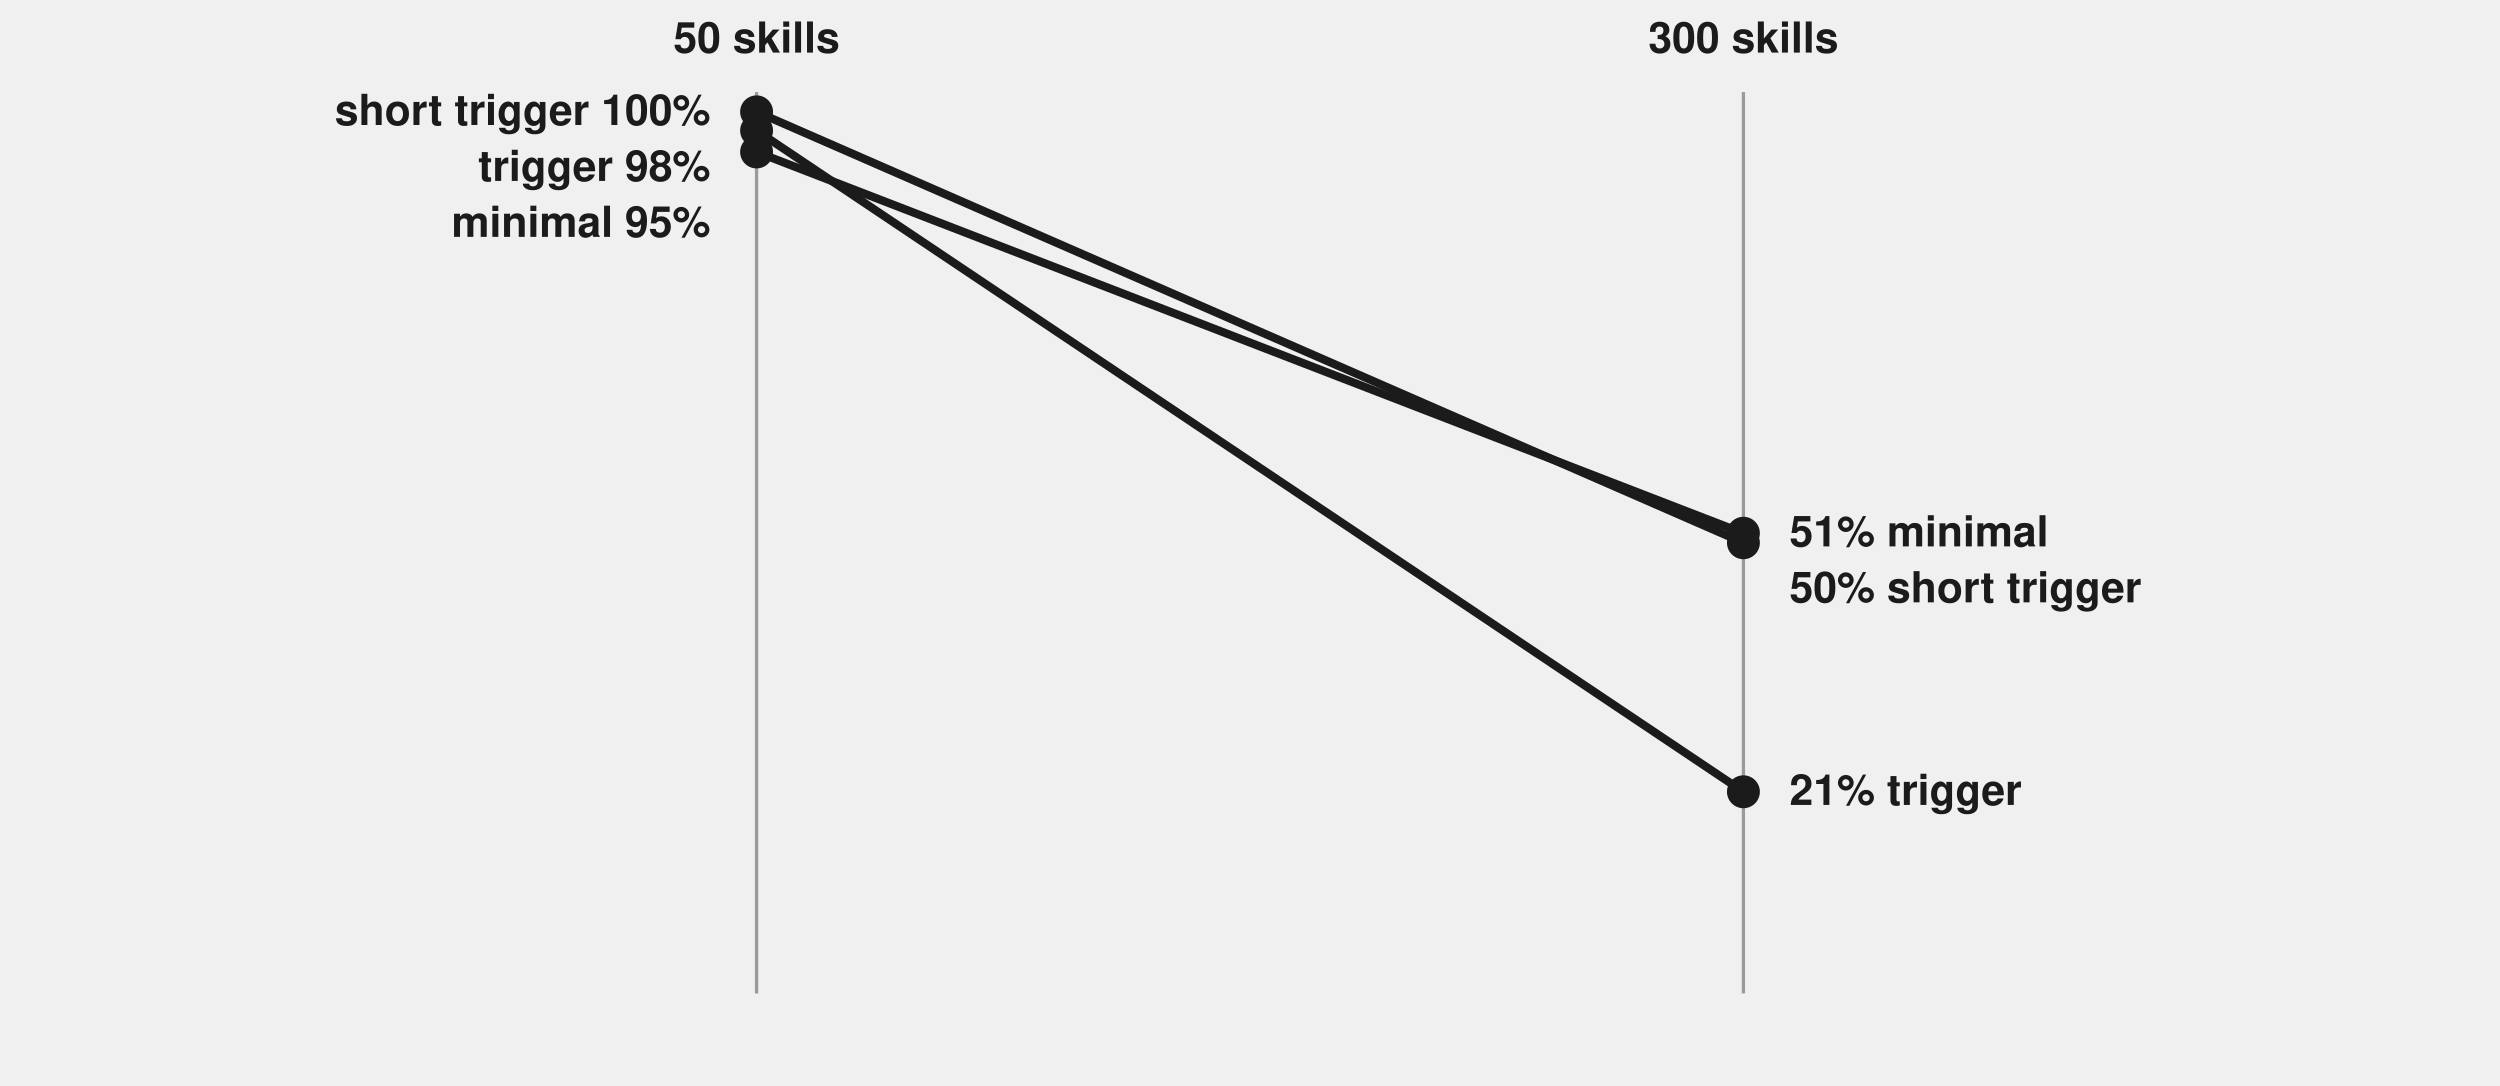
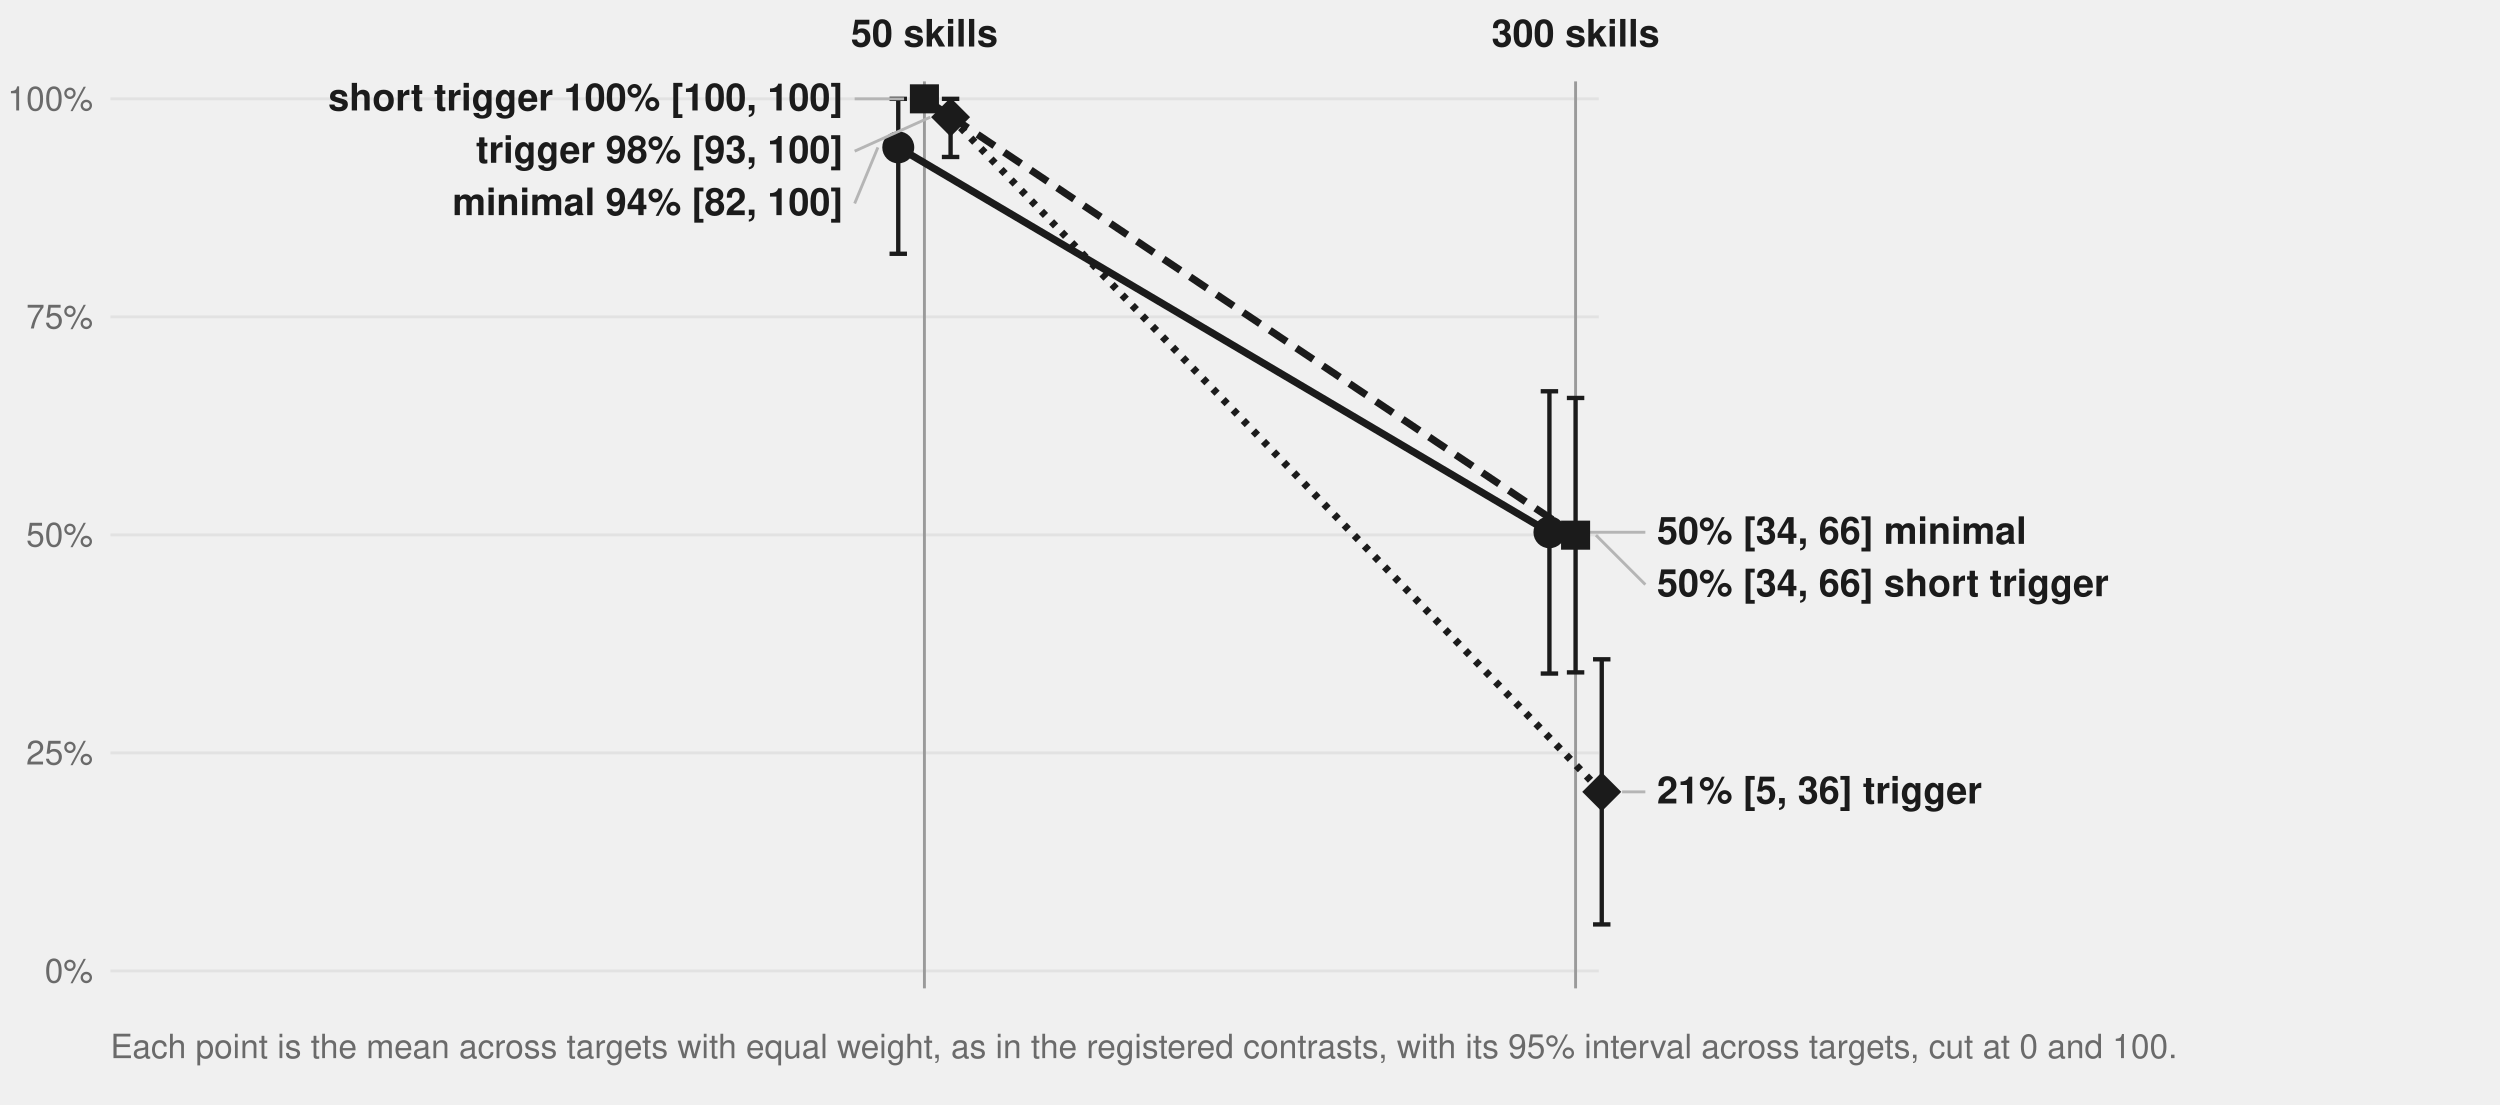
- <svg xmlns="http://www.w3.org/2000/svg" viewBox="0 0 760 330" width="760" height="330">
+ <svg xmlns="http://www.w3.org/2000/svg" viewBox="0 0 860 380" width="860" height="380">
  <style>
text{font:13px -apple-system,BlinkMacSystemFont,'Segoe UI',Helvetica,Arial,sans-serif;font-variant-numeric:tabular-nums;fill:#1b1b1b}
.m{fill:#6a6a6a}.b{font-weight:600}.s{font-size:11.5px}
- .l{stroke:#1b1b1b;fill:none}.z{stroke:#9a9a9a;fill:none}.q{stroke:#b5b5b5;fill:none}.d{fill:#1b1b1b}.h{fill:#fff;stroke:#1b1b1b;stroke-width:1.75}
- @media (prefers-color-scheme:dark){text{fill:#ececec}.m{fill:#a8a8a8}.l{stroke:#ececec}.z{stroke:#808080}.q{stroke:#5c5c5c}.d{fill:#ececec}.h{fill:#141414;stroke:#ececec}}
+ .l{stroke:#1b1b1b;fill:none}.w{stroke:#6a6a6a;fill:none}.z{stroke:#9a9a9a;fill:none}.q{stroke:#b5b5b5;fill:none}.g{stroke:#e2e2e2;fill:none}.d{fill:#1b1b1b;stroke:#1b1b1b}.h{fill:#fff;stroke:#6a6a6a;stroke-width:1.75}
+ @media (prefers-color-scheme:dark){text{fill:#ececec}.m{fill:#a8a8a8}.l{stroke:#ececec}.w{stroke:#a8a8a8}.z{stroke:#808080}.q{stroke:#5c5c5c}.g{stroke:#333;fill:none}.d{fill:#ececec;stroke:#ececec}.h{fill:#141414;stroke:#a8a8a8}}
</style>
-   <text x="230" y="16" text-anchor="middle" class="b">50 skills</text>
-   <text x="530" y="16" text-anchor="middle" class="b">300 skills</text>
-   <line class="z" x1="230" x2="230" y1="28" y2="302" />
-   <line class="z" x1="530" x2="530" y1="28" y2="302" />
-   <line class="l" stroke-width="2.5" x1="230" x2="530" y1="46.2" y2="162.1" />
-   <circle class="d" cx="230" cy="46.2" r="5" />
-   <circle class="d" cx="530" cy="162.1" r="5" />
-   <text class="b" x="216" y="72.0" text-anchor="end">minimal 95%</text>
-   <text class="b" x="544" y="166.1">51% minimal</text>
-   <line class="l" stroke-width="2.5" x1="230" x2="530" y1="34.0" y2="165.0" />
-   <circle class="d" cx="230" cy="34.0" r="5" />
-   <circle class="d" cx="530" cy="165.0" r="5" />
-   <text class="b" x="216" y="38.0" text-anchor="end">short trigger 100%</text>
-   <text class="b" x="544" y="183.1">50% short trigger</text>
-   <line class="l" stroke-width="2.5" x1="230" x2="530" y1="39.7" y2="240.7" />
-   <circle class="d" cx="230" cy="39.7" r="5" />
-   <circle class="d" cx="530" cy="240.7" r="5" />
-   <text class="b" x="216" y="55.0" text-anchor="end">trigger 98%</text>
-   <text class="b" x="544" y="244.7">21% trigger</text>
+   <text x="318" y="16" text-anchor="middle" class="b">50 skills</text>
+   <text x="542" y="16" text-anchor="middle" class="b">300 skills</text>
+   <line class="g" x1="38" x2="550" y1="334.0" y2="334.0" />
+   <text class="m s" x="32" y="338.0" text-anchor="end">0%</text>
+   <line class="g" x1="38" x2="550" y1="259.0" y2="259.0" />
+   <text class="m s" x="32" y="263.0" text-anchor="end">25%</text>
+   <line class="g" x1="38" x2="550" y1="184.0" y2="184.0" />
+   <text class="m s" x="32" y="188.0" text-anchor="end">50%</text>
+   <line class="g" x1="38" x2="550" y1="109.0" y2="109.0" />
+   <text class="m s" x="32" y="113.0" text-anchor="end">75%</text>
+   <line class="g" x1="38" x2="550" y1="34.0" y2="34.0" />
+   <text class="m s" x="32" y="38.0" text-anchor="end">100%</text>
+   <line class="z" x1="318" x2="318" y1="28" y2="340" />
+   <line class="z" x1="542" x2="542" y1="28" y2="340" />
+   <line class="l" stroke-width="2.5" x1="309.0" x2="533.0" y1="50.7" y2="183.1" />
+   <line class="l" stroke-width="1.5" x1="309.0" x2="309.0" y1="87.3" y2="34.0" />
+   <line class="l" stroke-width="1.5" x1="306.0" x2="312.0" y1="87.3" y2="87.3" />
+   <line class="l" stroke-width="1.5" x1="306.0" x2="312.0" y1="34.0" y2="34.0" />
+   <circle cx="309.0" cy="50.7" r="5" class="d" />
+   <line class="l" stroke-width="1.5" x1="533.0" x2="533.0" y1="231.7" y2="134.6" />
+   <line class="l" stroke-width="1.5" x1="530.0" x2="536.0" y1="231.7" y2="231.7" />
+   <line class="l" stroke-width="1.5" x1="530.0" x2="536.0" y1="134.6" y2="134.6" />
+   <circle cx="533.0" cy="183.1" r="5" class="d" />
+   <line class="q" x1="294" x2="302.0" y1="70.0" y2="50.7" />
+   <line class="q" x1="540.0" x2="566" y1="183.1" y2="183.1" />
+   <text class="b" x="290" y="74.0" text-anchor="end">minimal 94% [82, 100]</text>
+   <text class="b" x="570" y="187.1">50% [34, 66] minimal</text>
+   <line class="l" stroke-dasharray="7 4" stroke-width="2.5" x1="318.0" x2="542.0" y1="34.0" y2="184.1" />
+   <line class="l" stroke-width="1.5" x1="318.0" x2="318.0" y1="34.0" y2="34.0" />
+   <line class="l" stroke-width="1.5" x1="315.0" x2="321.0" y1="34.0" y2="34.0" />
+   <line class="l" stroke-width="1.5" x1="315.0" x2="321.0" y1="34.0" y2="34.0" />
+   <rect x="313.5" y="29.5" width="9" height="9" class="d" />
+   <line class="l" stroke-width="1.5" x1="542.0" x2="542.0" y1="231.3" y2="136.9" />
+   <line class="l" stroke-width="1.5" x1="539.0" x2="545.0" y1="231.3" y2="231.3" />
+   <line class="l" stroke-width="1.5" x1="539.0" x2="545.0" y1="136.9" y2="136.9" />
+   <rect x="537.5" y="179.6" width="9" height="9" class="d" />
+   <line class="q" x1="294" x2="311.0" y1="34.0" y2="34.0" />
+   <line class="q" x1="549.0" x2="566" y1="184.1" y2="201.1" />
+   <text class="b" x="290" y="38.0" text-anchor="end">short trigger 100% [100, 100]</text>
+   <text class="b" x="570" y="205.1">50% [34, 66] short trigger</text>
+   <line class="l" stroke-dasharray="2 3" stroke-width="2.5" x1="327.0" x2="551.0" y1="40.3" y2="272.4" />
+   <line class="l" stroke-width="1.5" x1="327.0" x2="327.0" y1="54.0" y2="34.0" />
+   <line class="l" stroke-width="1.5" x1="324.0" x2="330.0" y1="54.0" y2="54.0" />
+   <line class="l" stroke-width="1.5" x1="324.0" x2="330.0" y1="34.0" y2="34.0" />
+   <path d="M327.0 34.3L333.0 40.3L327.0 46.3L321.0 40.3Z" class="d" />
+   <line class="l" stroke-width="1.5" x1="551.0" x2="551.0" y1="318.0" y2="226.8" />
+   <line class="l" stroke-width="1.5" x1="548.0" x2="554.0" y1="318.0" y2="318.0" />
+   <line class="l" stroke-width="1.5" x1="548.0" x2="554.0" y1="226.8" y2="226.8" />
+   <path d="M551.0 266.4L557.0 272.4L551.0 278.4L545.0 272.4Z" class="d" />
+   <line class="q" x1="294" x2="320.0" y1="52.0" y2="40.3" />
+   <line class="q" x1="558.0" x2="566" y1="272.4" y2="272.4" />
+   <text class="b" x="290" y="56.0" text-anchor="end">trigger 98% [93, 100]</text>
+   <text class="b" x="570" y="276.4">21% [5, 36] trigger</text>
+   <text class="m s" x="38" y="364">Each point is the mean across targets with equal weight, as in the registered contrasts, with its 95% interval across targets, cut at 0 and 100.</text>
</svg>
